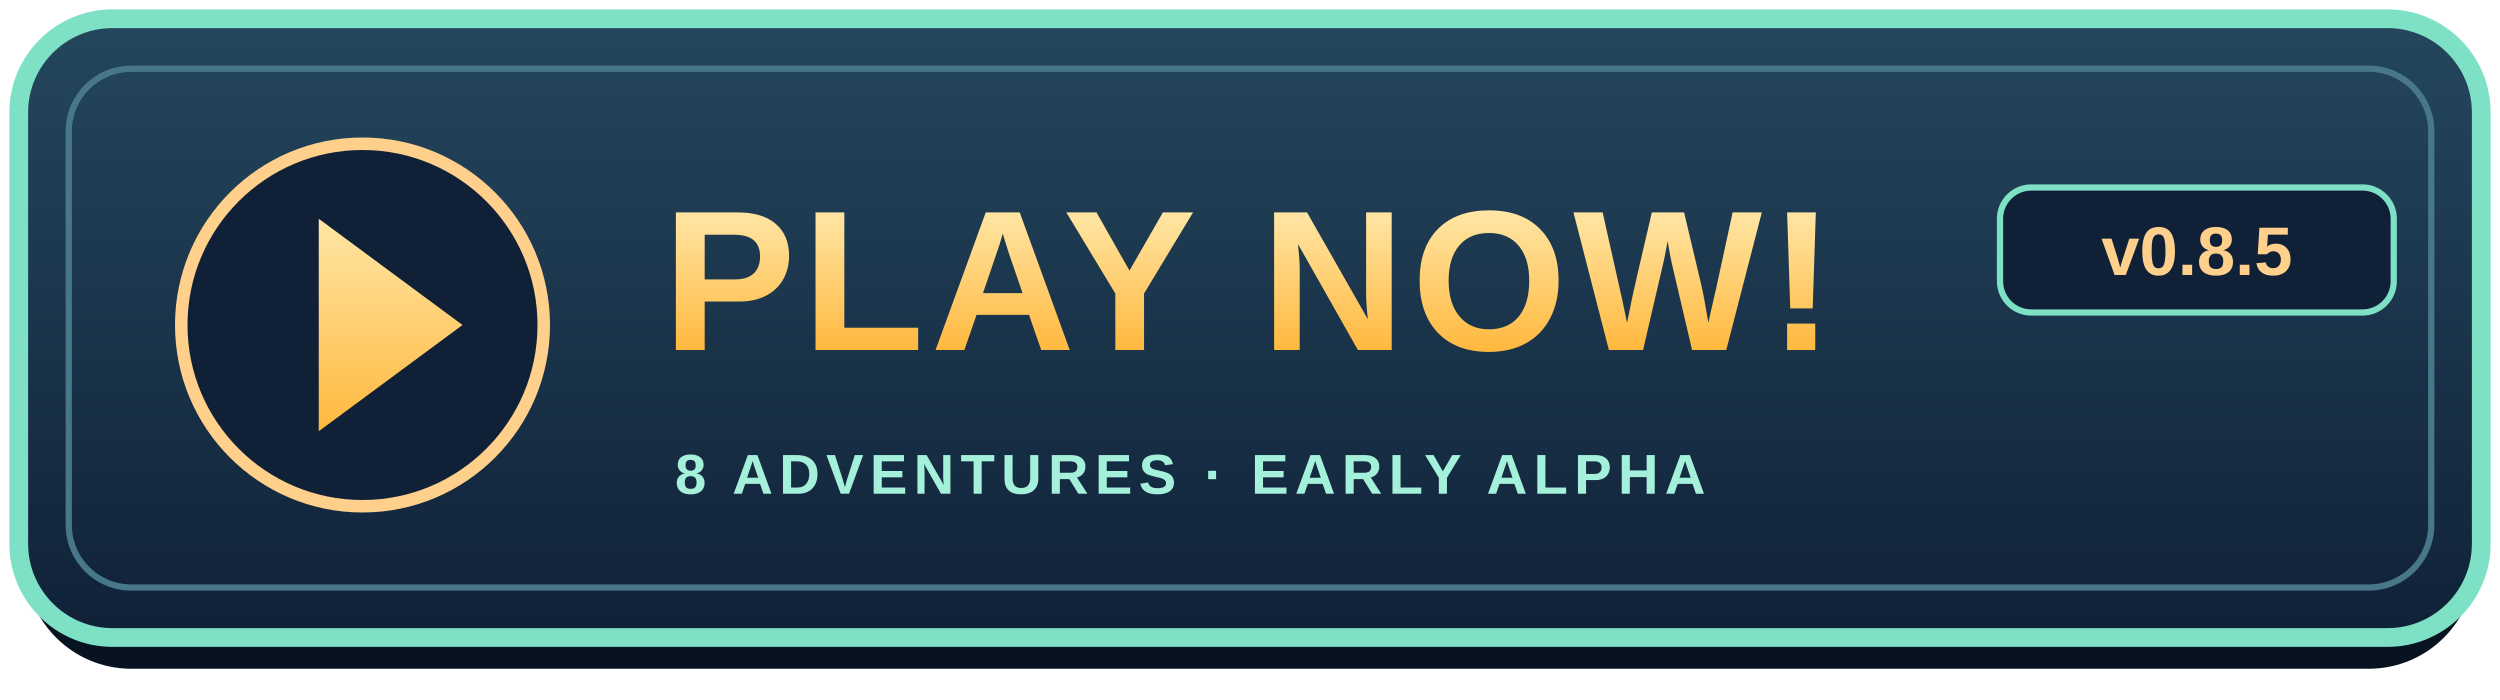
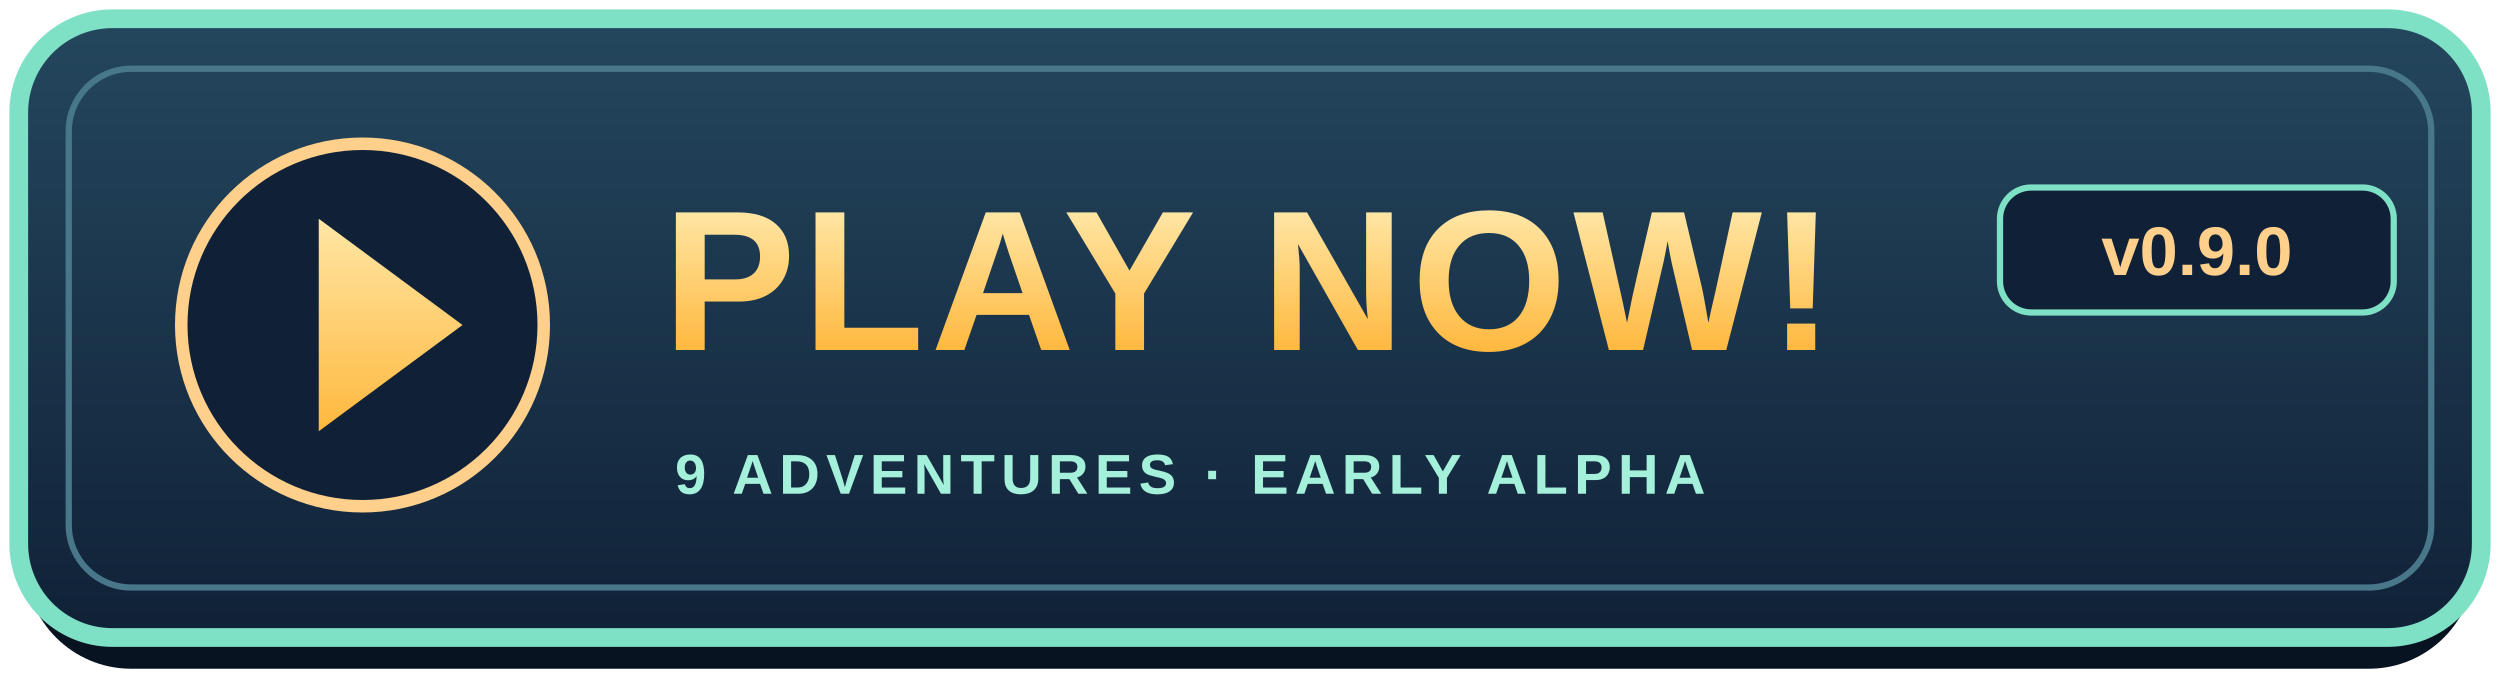
- <svg xmlns="http://www.w3.org/2000/svg" width="400" height="112" viewBox="0 0 400 112" role="img" aria-label="Play Now! Seth Happens - A New Adventure version 0.8.5 Early alpha">
+ <svg xmlns="http://www.w3.org/2000/svg" width="400" height="112" viewBox="0 0 400 112" role="img" aria-label="Play Now! Seth Happens - A New Adventure version 0.9.0 Early alpha">
  <defs>
    <linearGradient id="bg" x2="0" y2="1">
      <stop stop-color="#24475e" />
      <stop offset="1" stop-color="#102137" />
    </linearGradient>
    <linearGradient id="gold" x2="0" y2="1">
      <stop stop-color="#ffe6a5" />
      <stop offset="1" stop-color="#ffb83e" />
    </linearGradient>
  </defs>
  <rect x="4" y="9" width="392" height="98" rx="17" fill="#071321" />
  <rect x="3" y="3" width="394" height="99" rx="15" fill="url(#bg)" stroke="#7ee0c5" stroke-width="3" />
  <rect x="11" y="11" width="378" height="83" rx="10" fill="none" stroke="#48778a" />
  <circle cx="58" cy="52" r="29" fill="#102137" stroke="#ffd08b" stroke-width="2" />
  <path d="M51 35L74 52L51 69Z" fill="url(#gold)" />
  <text x="106" y="56" fill="url(#gold)" font-family="Arial,Helvetica,sans-serif" font-size="32" font-weight="900" letter-spacing="1">PLAY NOW!</text>
  <rect x="320" y="30" width="63" height="20" rx="5" fill="#102137" stroke="#7ee0c5" />
-   <text x="351.5" y="44" text-anchor="middle" fill="#ffd08b" font-family="Arial,Helvetica,sans-serif" font-size="11" font-weight="700">v0.8.5</text>
-   <text x="108" y="79" fill="#a4f0da" font-family="Arial,Helvetica,sans-serif" font-size="9" font-weight="700" letter-spacing="1">8 ADVENTURES · EARLY ALPHA</text>
+   <text x="351.5" y="44" text-anchor="middle" fill="#ffd08b" font-family="Arial,Helvetica,sans-serif" font-size="11" font-weight="700">v0.9.0</text>
+   <text x="108" y="79" fill="#a4f0da" font-family="Arial,Helvetica,sans-serif" font-size="9" font-weight="700" letter-spacing="1">9 ADVENTURES · EARLY ALPHA</text>
</svg>
